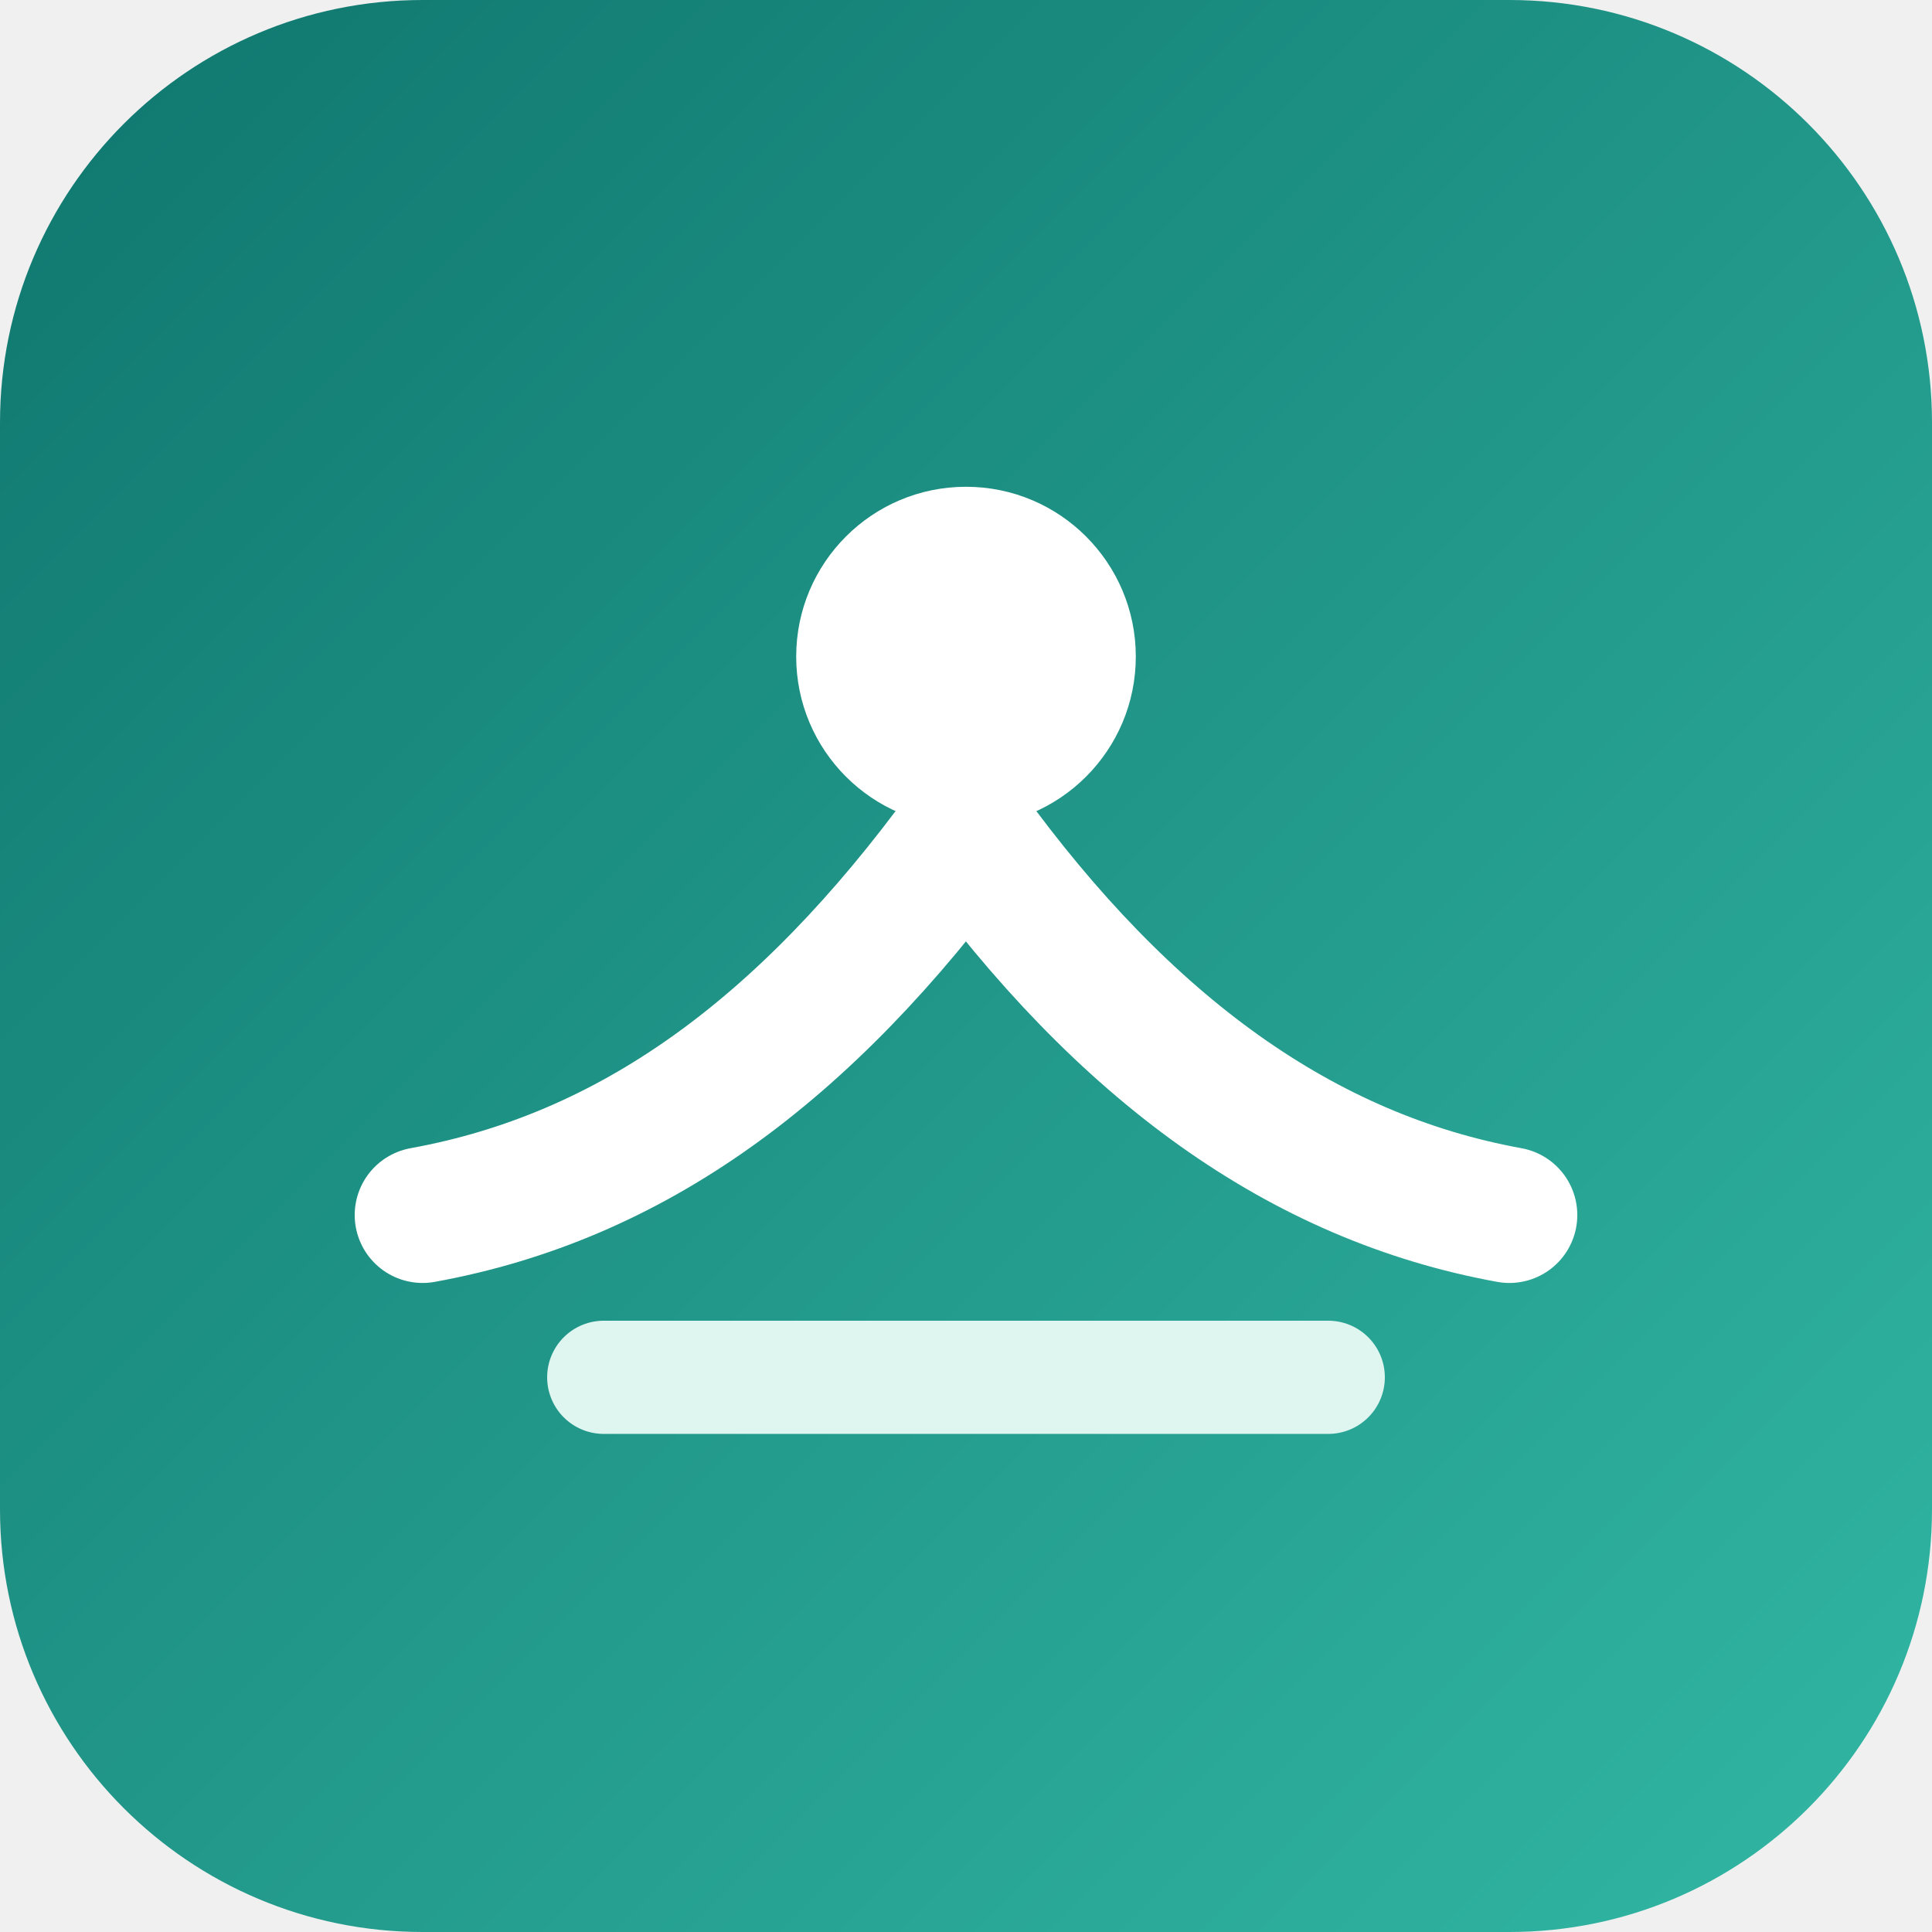
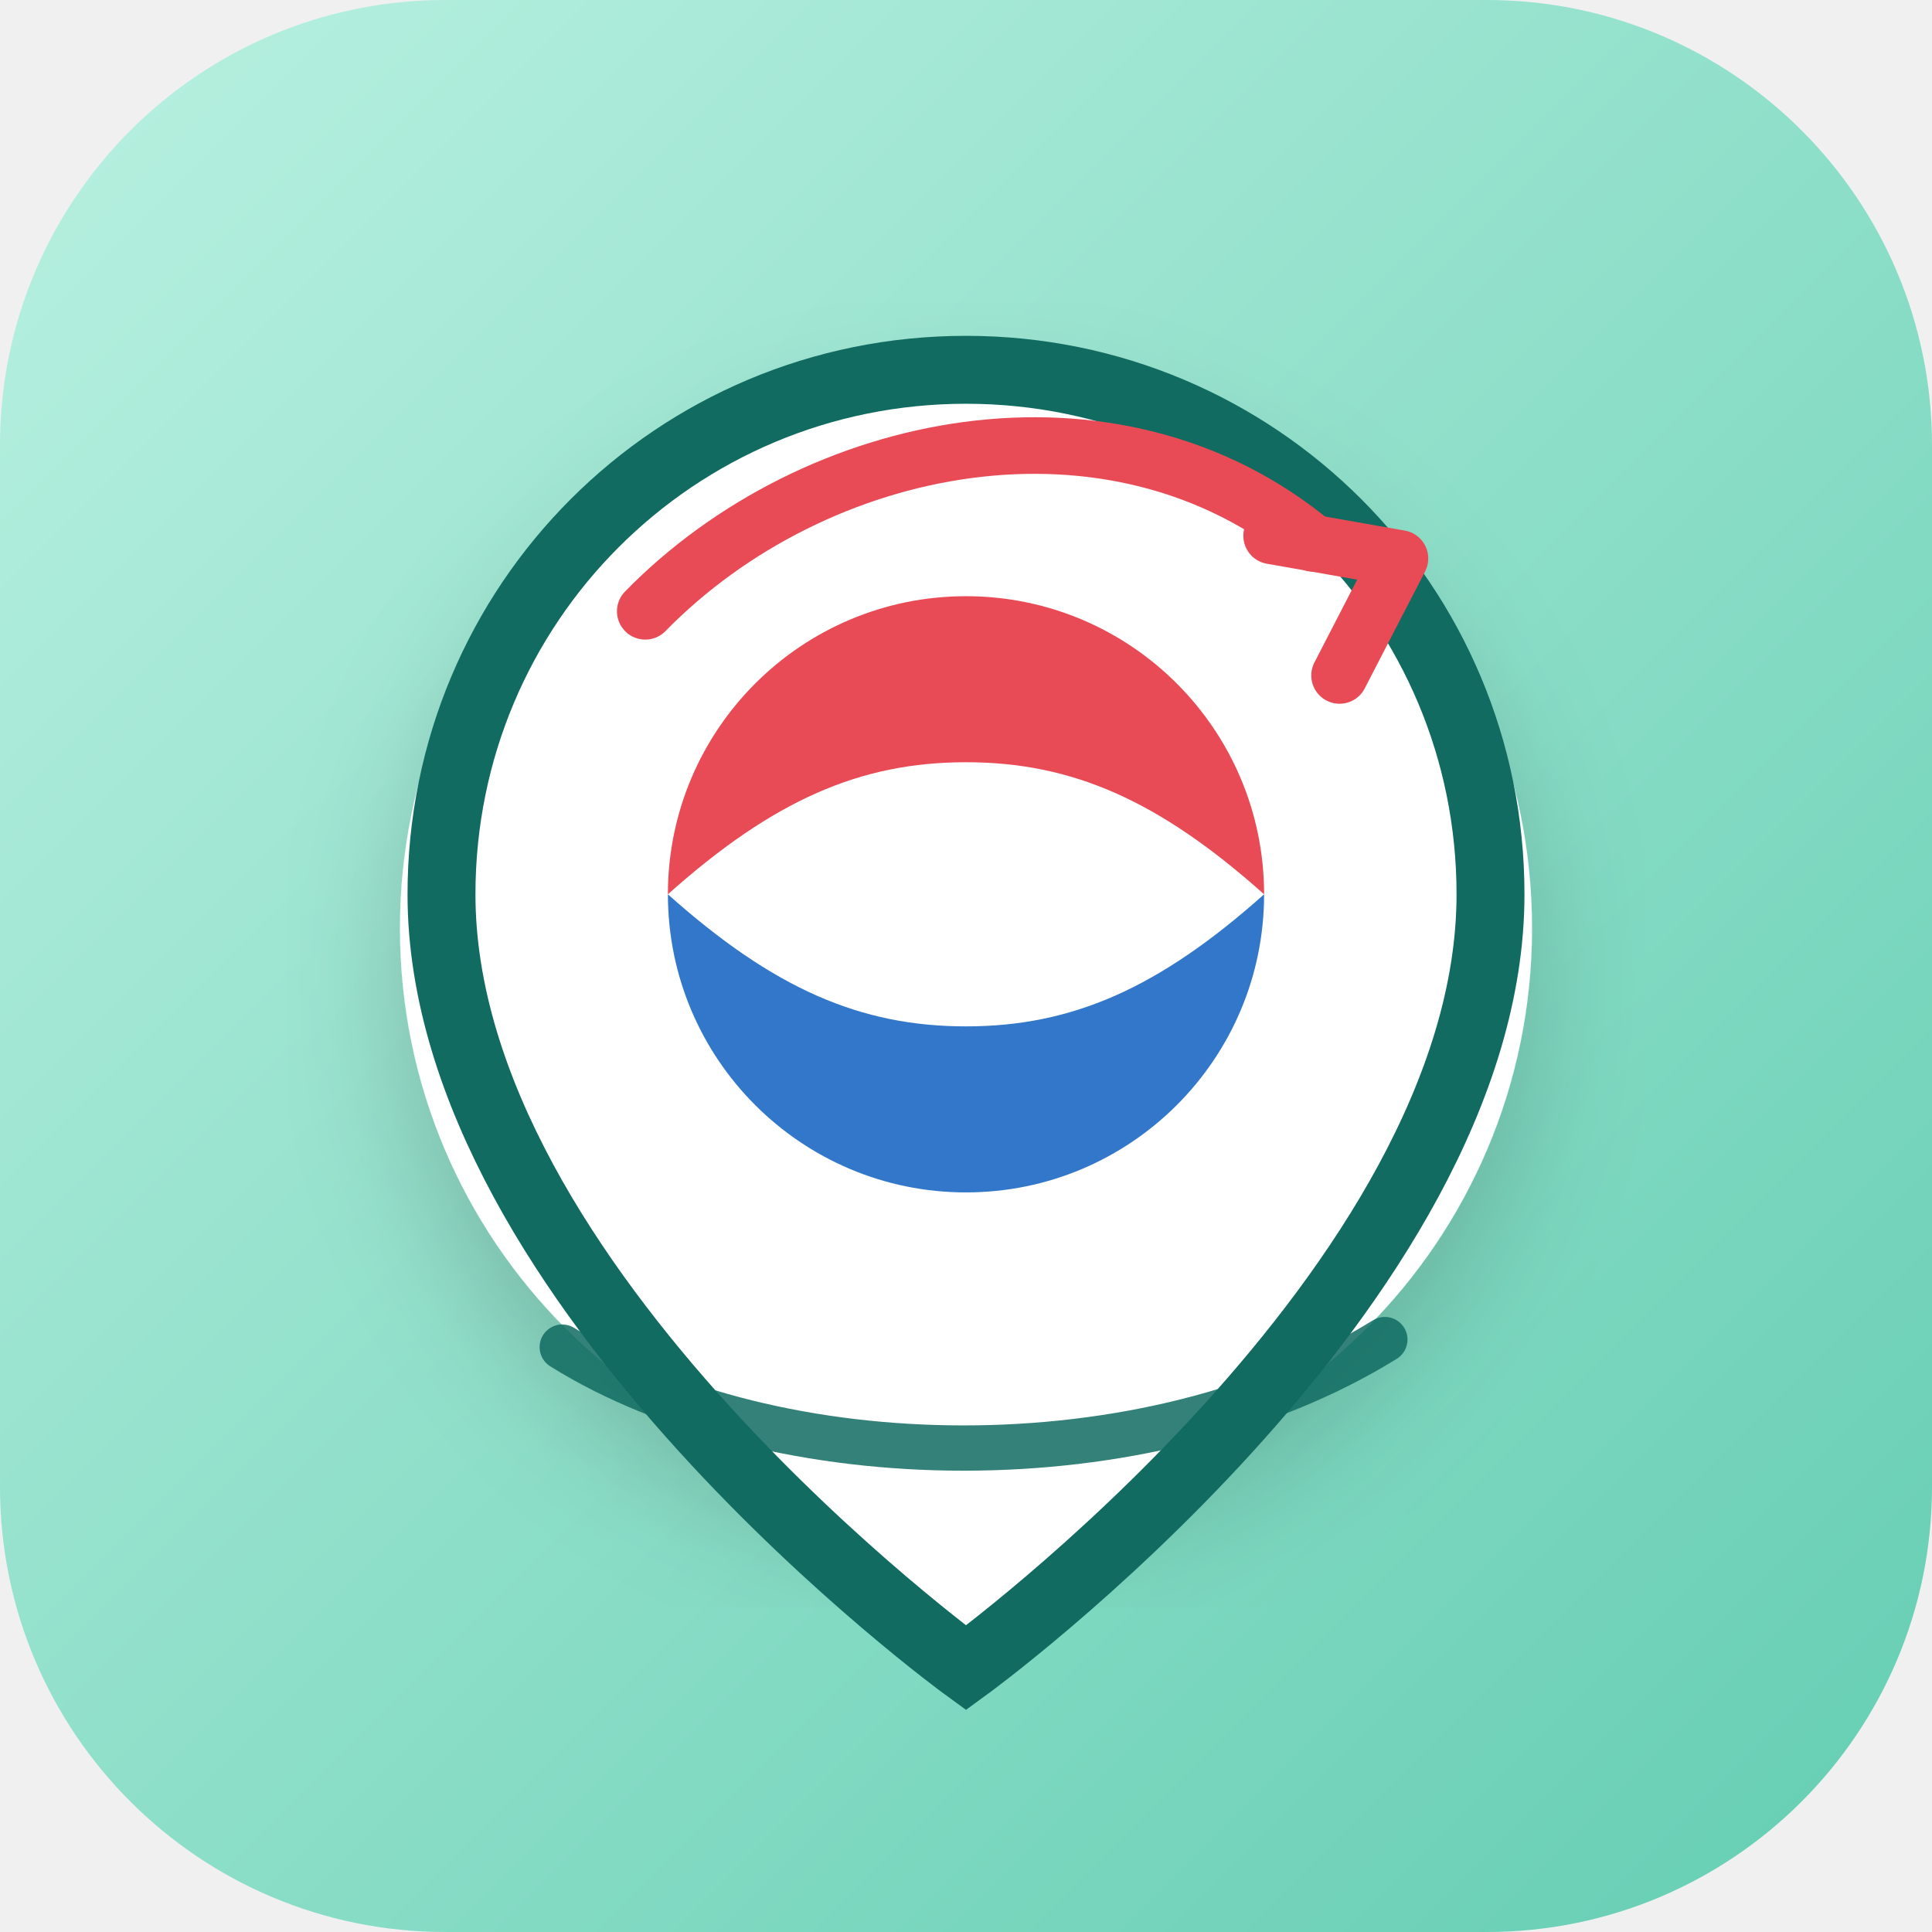
<svg xmlns="http://www.w3.org/2000/svg" viewBox="0 0 512 512">
  <defs>
    <linearGradient id="g" x1="0" y1="0" x2="1" y2="1">
-       <stop stop-color="#0f766e" />
-       <stop offset="1" stop-color="#32b7a4" />
+       <stop stop-color="#baf1e1" />
+       <stop offset="1" stop-color="#63cdb2" />
    </linearGradient>
+     <filter id="s">
+       <feDropShadow dx="0" dy="14" stdDeviation="16" flood-opacity=".18" />
+     </filter>
  </defs>
-   <rect width="512" height="512" rx="112" fill="url(#g)" />
-   <path d="M112 322c55-10 101-43 144-102 42 58 89 92 144 102" fill="none" stroke="#fff" stroke-width="36" stroke-linecap="round" />
-   <circle cx="256" cy="174" r="45" fill="#fff" />
-   <path d="M160 365h192" stroke="#dff5f0" stroke-width="30" stroke-linecap="round" />
+   <rect width="512" height="512" rx="118" fill="url(#g)" />
+   <circle cx="256" cy="246" r="150" fill="#fff" filter="url(#s)" />
+   <path d="M256 98c-77 0-139 62-139 139 0 104 139 205 139 205s139-101 139-205c0-77-62-139-139-139z" fill="#fff" stroke="#116b61" stroke-width="18" />
+   <circle cx="256" cy="237" r="79" fill="#fff" />
+   <path d="M177 237a79 79 0 0 1 158 0c-28-25-51-35-79-35s-51 10-79 35z" fill="#e84b56" />
+   <path d="M335 237a79 79 0 0 1-158 0c28 25 51 35 79 35s51-10 79-35z" fill="#3277c9" />
+   <circle cx="256" cy="237" r="18" fill="#fff" />
+   <path d="M171 162c45-46 124-62 177-18" fill="none" stroke="#e84b56" stroke-width="15" stroke-linecap="round" />
+   <path d="M337 142l34 6-16 31" fill="none" stroke="#e84b56" stroke-width="15" stroke-linecap="round" stroke-linejoin="round" />
+   <path d="M149 357c56 35 155 37 218-2" fill="none" stroke="#116b61" stroke-width="12" stroke-linecap="round" opacity=".85" />
</svg>
